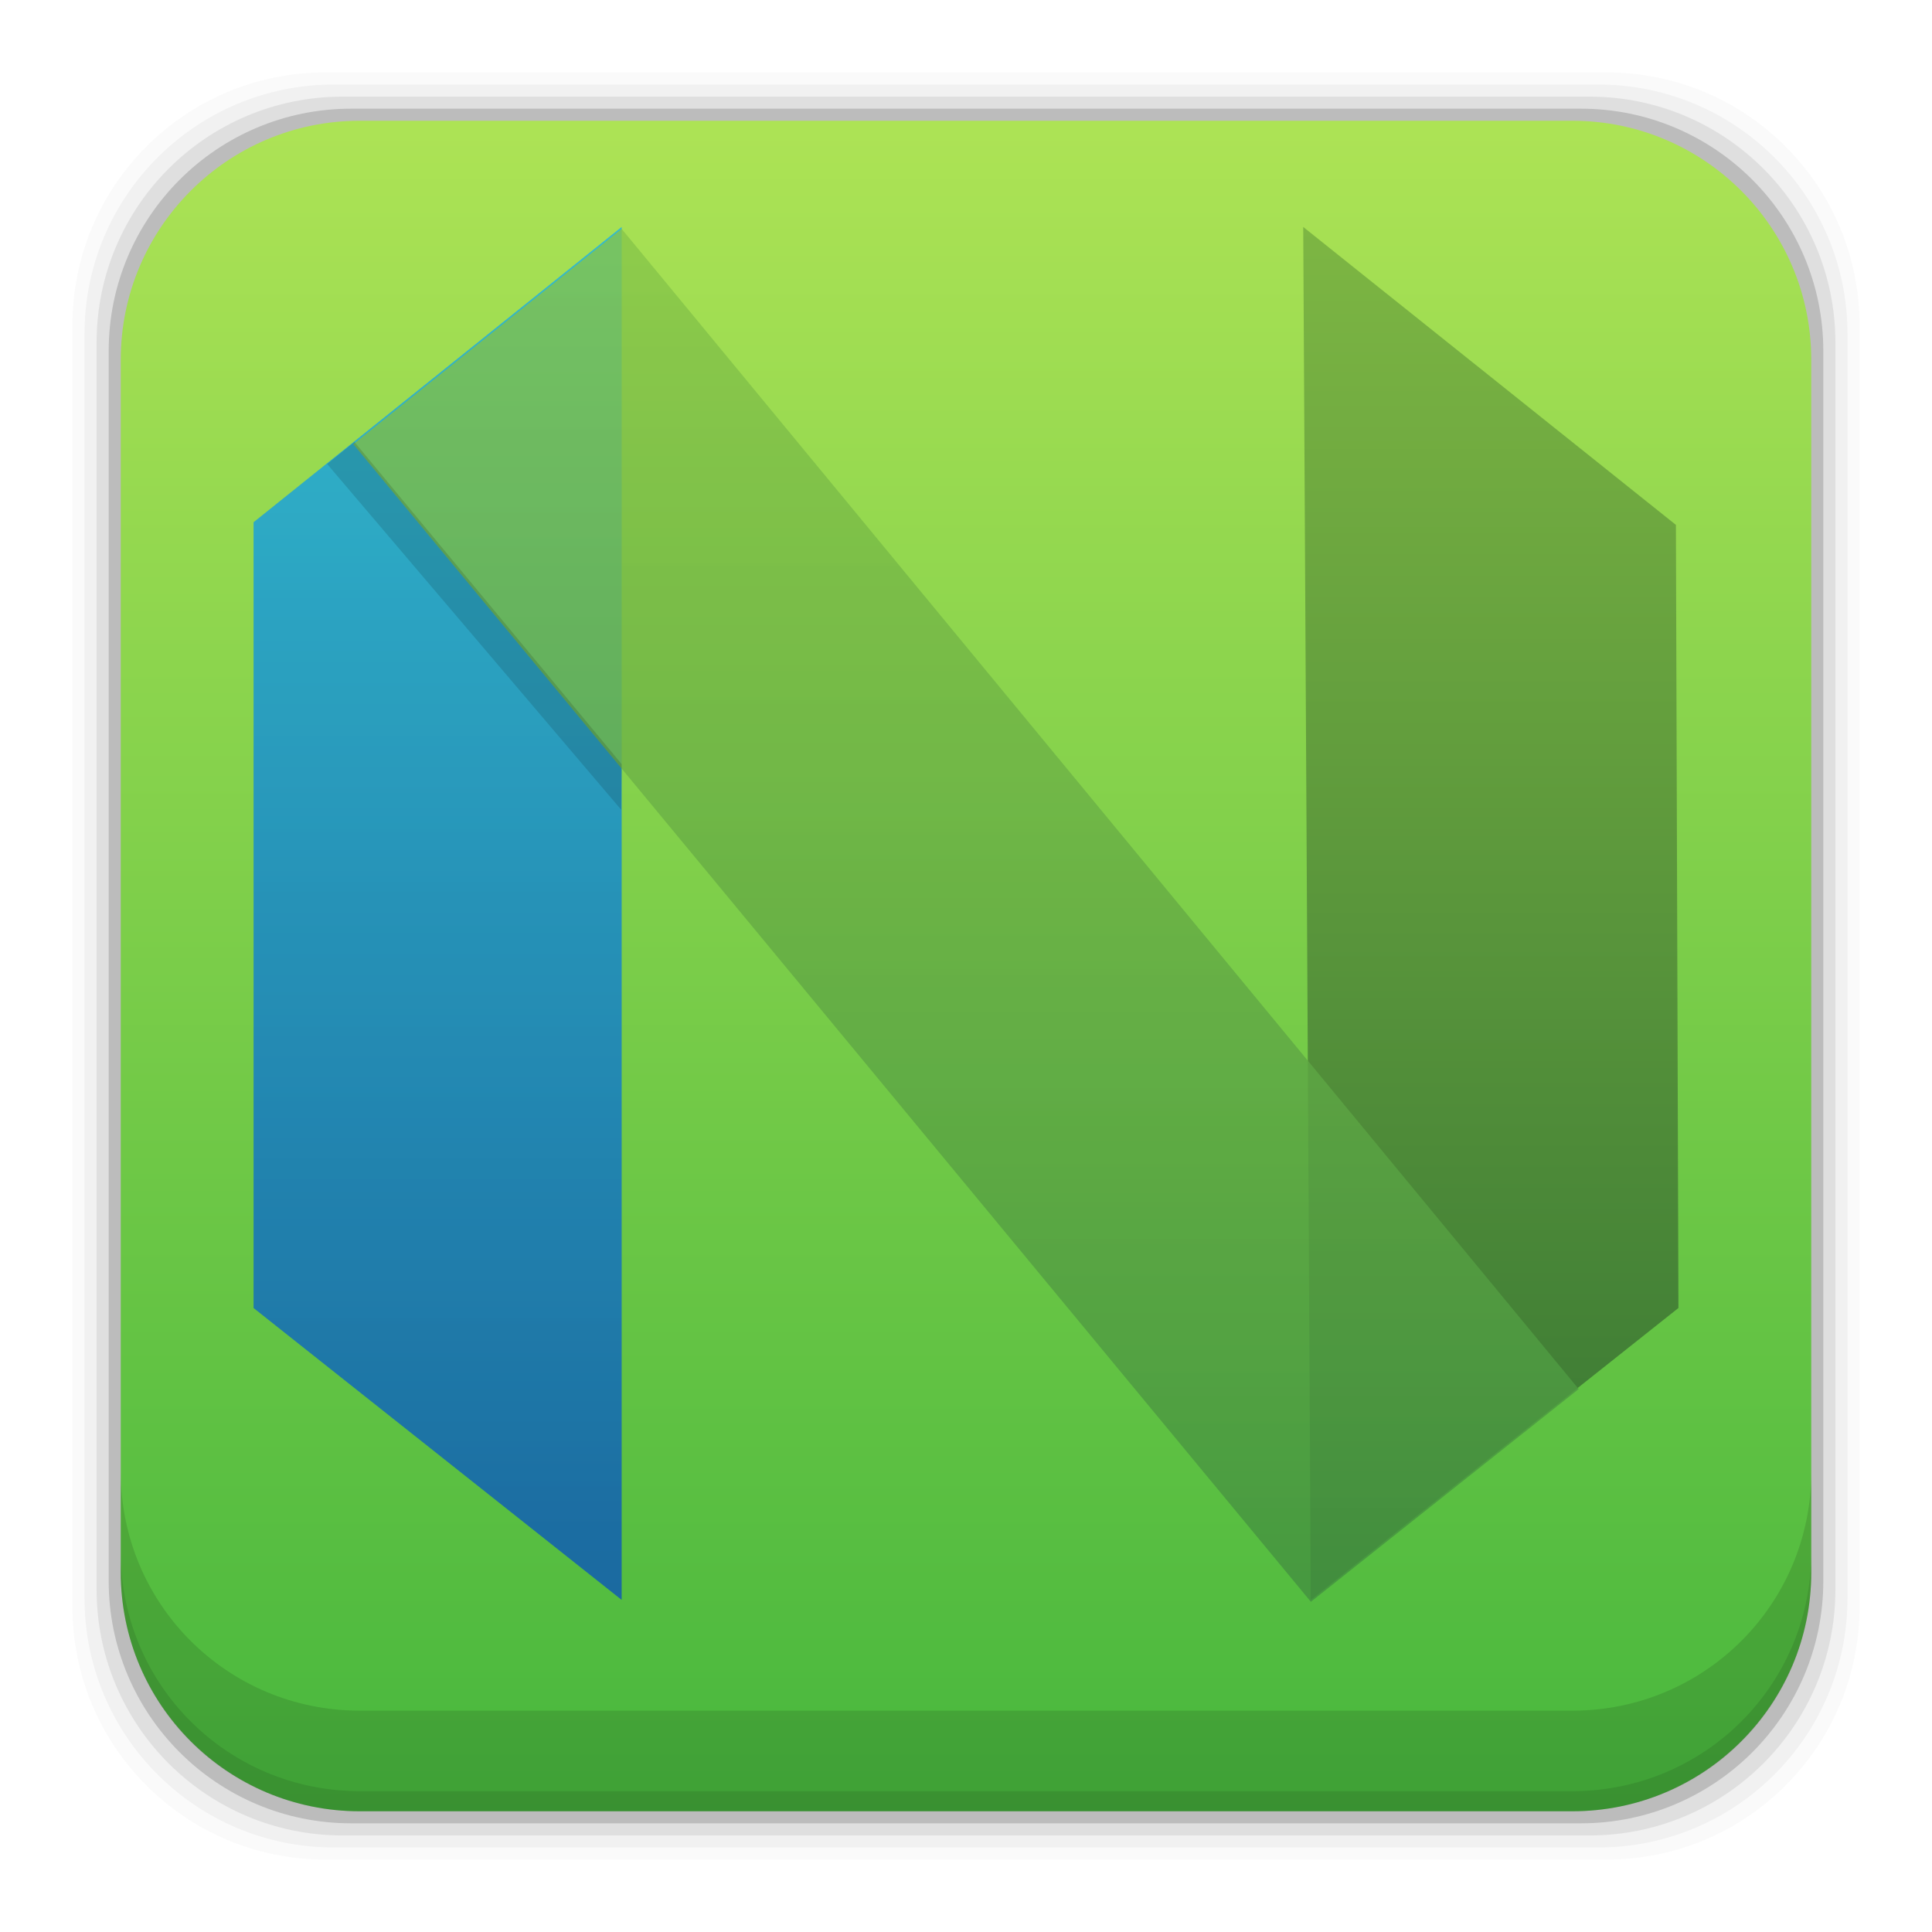
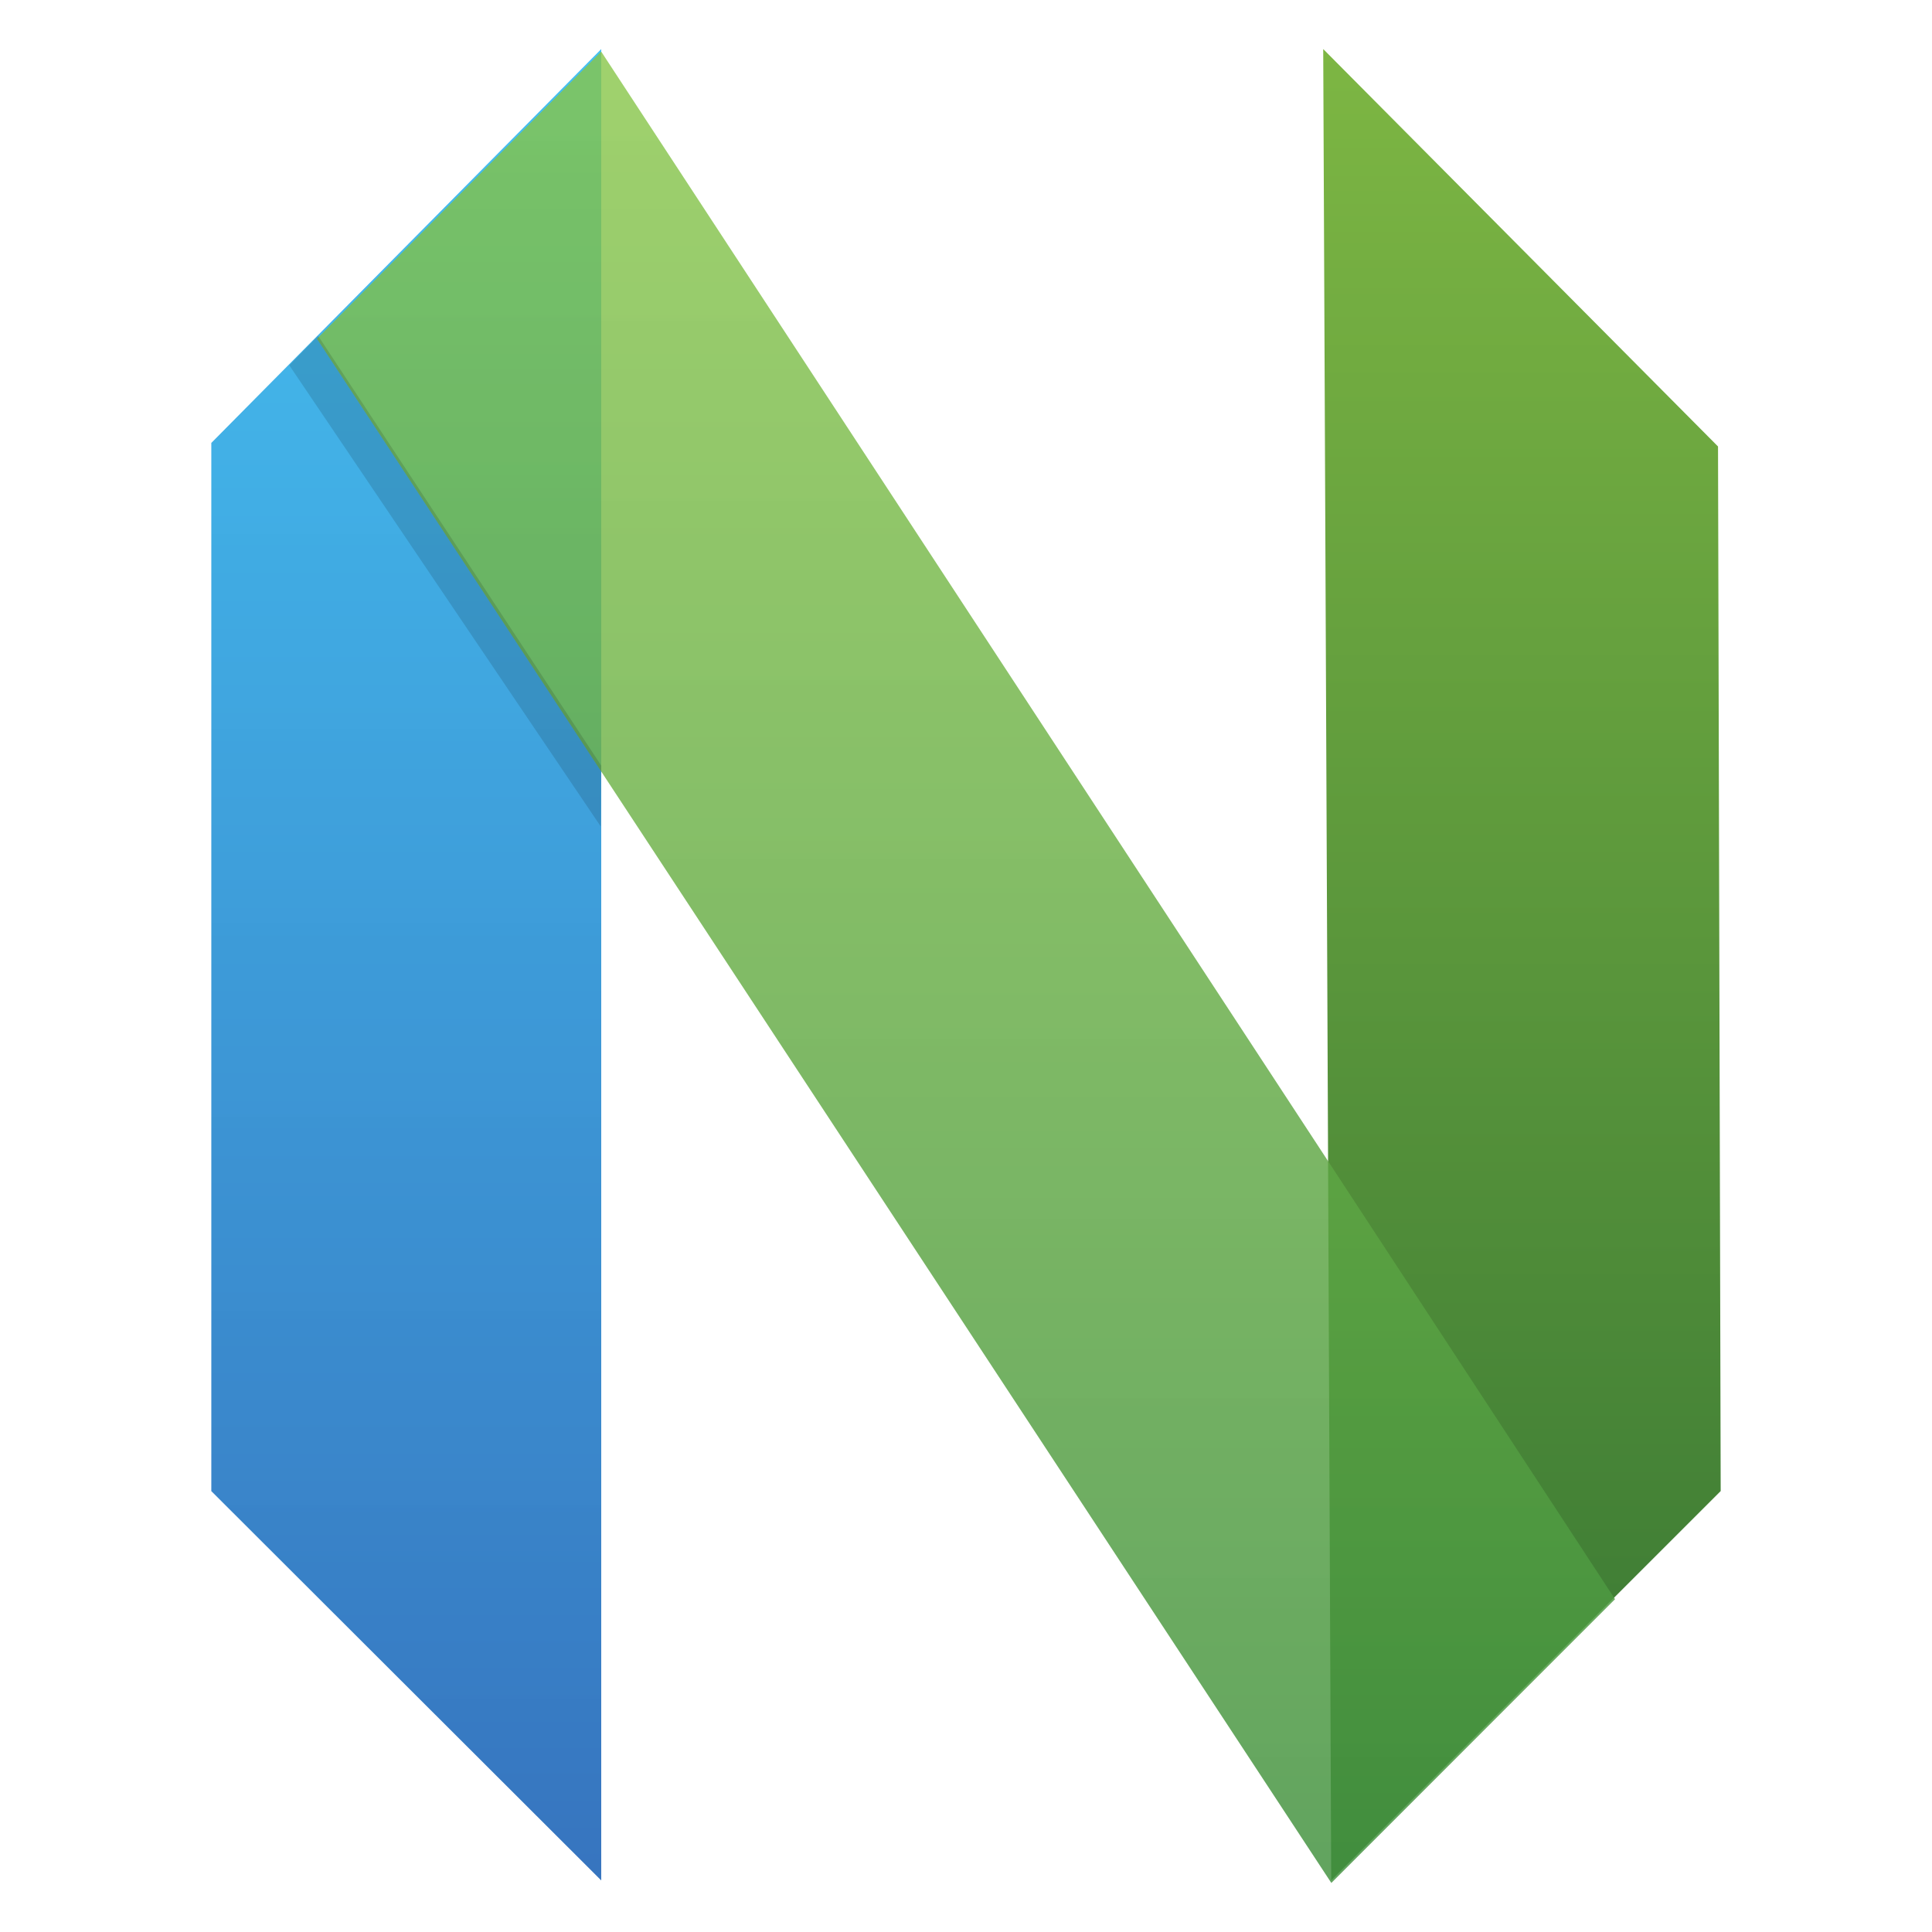
- <svg xmlns="http://www.w3.org/2000/svg" xmlns:xlink="http://www.w3.org/1999/xlink" width="48" height="48" id="svg4230" version="1.1">
-   <defs id="defs4232">
-     <linearGradient id="linearGradient4708">
-       <stop style="stop-color:#47b73d;stop-opacity:1" offset="0" id="stop4710" />
-       <stop style="stop-color:#ade355;stop-opacity:1" offset="1" id="stop4712" />
-     </linearGradient>
-     <linearGradient gradientUnits="userSpaceOnUse" y2="1007.375" x2="29.11" y1="1049.385" x1="29.11" id="linearGradient4101" xlink:href="#linearGradient4708" gradientTransform="translate(-1.0986328e-6,3.4009766e-5)" />
-     <linearGradient gradientUnits="userSpaceOnUse" gradientTransform="scale(0.461424,2.167204)" x1="167.958" y1="-0.461" x2="167.958" y2="335.455" id="linearGradient-1">
+ <svg xmlns="http://www.w3.org/2000/svg" width="768" height="768" viewBox="0 0 768 768" version="1.1" id="svg2">
+   <description>Created with Sketch (http://www.bohemiancoding.com/sketch)</description>
+   <defs id="defs6">
+     <linearGradient x1="167.958" y1="-0.461" x2="167.958" y2="335.455" id="linearGradient-1" gradientTransform="scale(0.461424,2.167204)" gradientUnits="userSpaceOnUse">
      <stop stop-color="#16B0ED" stop-opacity="0.8" offset="0%" id="stop9" />
      <stop stop-color="#0F59B2" stop-opacity="0.837" offset="100%" id="stop11" />
    </linearGradient>
-     <linearGradient gradientUnits="userSpaceOnUse" gradientTransform="scale(0.465868,2.146531)" x1="1118.343" y1="-0.466" x2="1118.343" y2="338.686" id="linearGradient-2">
+     <linearGradient x1="1118.343" y1="-0.466" x2="1118.343" y2="338.686" id="linearGradient-2" gradientTransform="scale(0.465868,2.146531)" gradientUnits="userSpaceOnUse">
      <stop stop-color="#7DB643" offset="0%" id="stop14" />
      <stop stop-color="#367533" offset="100%" id="stop16" />
    </linearGradient>
-     <linearGradient gradientUnits="userSpaceOnUse" gradientTransform="scale(0.8418974,1.187793)" x1="356.338" y1="0" x2="356.338" y2="612.901" id="linearGradient-3">
+     <linearGradient x1="356.338" y1="0" x2="356.338" y2="612.901" id="linearGradient-3" gradientTransform="scale(0.8418974,1.187793)" gradientUnits="userSpaceOnUse">
      <stop stop-color="#88C649" stop-opacity="0.8" offset="0%" id="stop19" />
      <stop stop-color="#439240" stop-opacity="0.84" offset="100%" id="stop21" />
    </linearGradient>
  </defs>
-   <g id="layer1" transform="translate(0,-1004.362)">
-     <path style="fill:#000000" d="" id="path906" />
-     <rect style="fill:#000000;fill-opacity:0.02;stroke:none" id="rect5263-0" width="44.4" height="44.4" x="1.8" y="1006.162" ry="6.279" />
-     <rect ry="6.194" y="1006.462" x="2.1" height="43.8" width="43.8" id="rect5261-1" style="fill:#000000;fill-opacity:0.039;stroke:none" />
-     <rect style="fill:#000000;fill-opacity:0.078;stroke:none" id="rect5259-9" width="43.2" height="43.2" x="2.4" y="1006.763" ry="6.109" />
-     <rect ry="6.024" y="1007.062" x="2.7" height="42.6" width="42.6" id="rect5257-6" style="fill:#000000;fill-opacity:0.157;stroke:none" />
-     <rect style="fill:url(#linearGradient4101);fill-opacity:1;stroke:none" id="rect5237-3" width="42" height="42" x="3" y="1007.362" ry="5.939" />
-     <path style="fill:#000000;fill-opacity:0.118;stroke:none" d="m 3,1040.925 0,2.5 c 0,3.29 2.647,5.938 5.938,5.938 l 30.125,0 c 3.29,0 5.938,-2.647 5.938,-5.938 l 0,-2.5 c 0,3.29 -2.647,5.938 -5.938,5.938 l -30.125,0 C 5.647,1046.862 3,1044.215 3,1040.925 Z" id="rect5265-8" />
-     <path style="fill:#000000;fill-opacity:0.098;stroke:none" d="m 3,1042.925 0,0.5 c 0,3.29 2.647,5.938 5.938,5.938 l 30.125,0 c 3.29,0 5.938,-2.647 5.938,-5.938 l 0,-0.5 c 0,3.29 -2.647,5.938 -5.938,5.938 l -30.125,0 C 5.647,1048.862 3,1046.215 3,1042.925 Z" id="path5252-0" />
-     <flowRoot xml:space="preserve" id="flowRoot61" style="font-size:40px;font-style:normal;font-weight:normal;line-height:125%;letter-spacing:0px;word-spacing:0px;fill:#000000;fill-opacity:1;stroke:none;font-family:sans-serif" transform="translate(49.11348,-2.762887)">
-       <flowRegion id="flowRegion63">
-         <rect id="rect65" width="57.629" height="49.321" x="-53.033" y="6.634" />
-       </flowRegion>
-       <flowPara id="flowPara67" />
-     </flowRoot>
-     <g transform="matrix(0.05900042,0,0,0.04685494,6.181873,1009.907)" style="fill:none;fill-rule:evenodd;stroke:none;stroke-width:1" id="Page-1">
-       <g id="mark-copy" transform="translate(2,3)">
-         <path style="fill:url(#linearGradient-1)" d="M 0,155.57 155,-1 155,727 0,572.238 0,155.57 Z" id="Left---green" />
-         <path style="fill:url(#linearGradient-2)" d="M 443.06,156.982 600,-1 596.819,727 442,572.22 443.06,156.982 Z" id="Right---blue" transform="matrix(-1,0,0,1,1042,0)" />
-         <path style="fill:url(#linearGradient-3)" d="M 154.986,0 558,615.19 445.225,728 42,114.172 154.986,0 Z" id="Cross---blue" />
-         <path style="fill:#000000;fill-opacity:0.13" d="M 155,283.832 154.787,308 31,124.711 42.462,113 155,283.832 Z" id="Shadow" />
-       </g>
+   <g id="Page-1" style="fill:none;fill-rule:evenodd;stroke:none;stroke-width:1" transform="translate(587.822,-74.85594)">
+     <g id="mark-copy" transform="translate(-503.822,95.35594)">
+       <path d="M 0,155.57 155,-1 155,727 0,572.238 0,155.57 Z" id="Left---green" style="fill:url(#linearGradient-1)" />
+       <path d="M 443.06,156.982 600,-1 596.819,727 442,572.22 443.06,156.982 Z" id="Right---blue" transform="matrix(-1,0,0,1,1042,0)" style="fill:url(#linearGradient-2)" />
+       <path d="M 154.986,0 558,615.19 445.225,728 42,114.172 154.986,0 Z" id="Cross---blue" style="fill:url(#linearGradient-3)" />
+       <path d="M 155,283.832 154.787,308 31,124.711 42.462,113 155,283.832 Z" id="Shadow" style="fill:#000000;fill-opacity:0.13" />
    </g>
  </g>
</svg>
